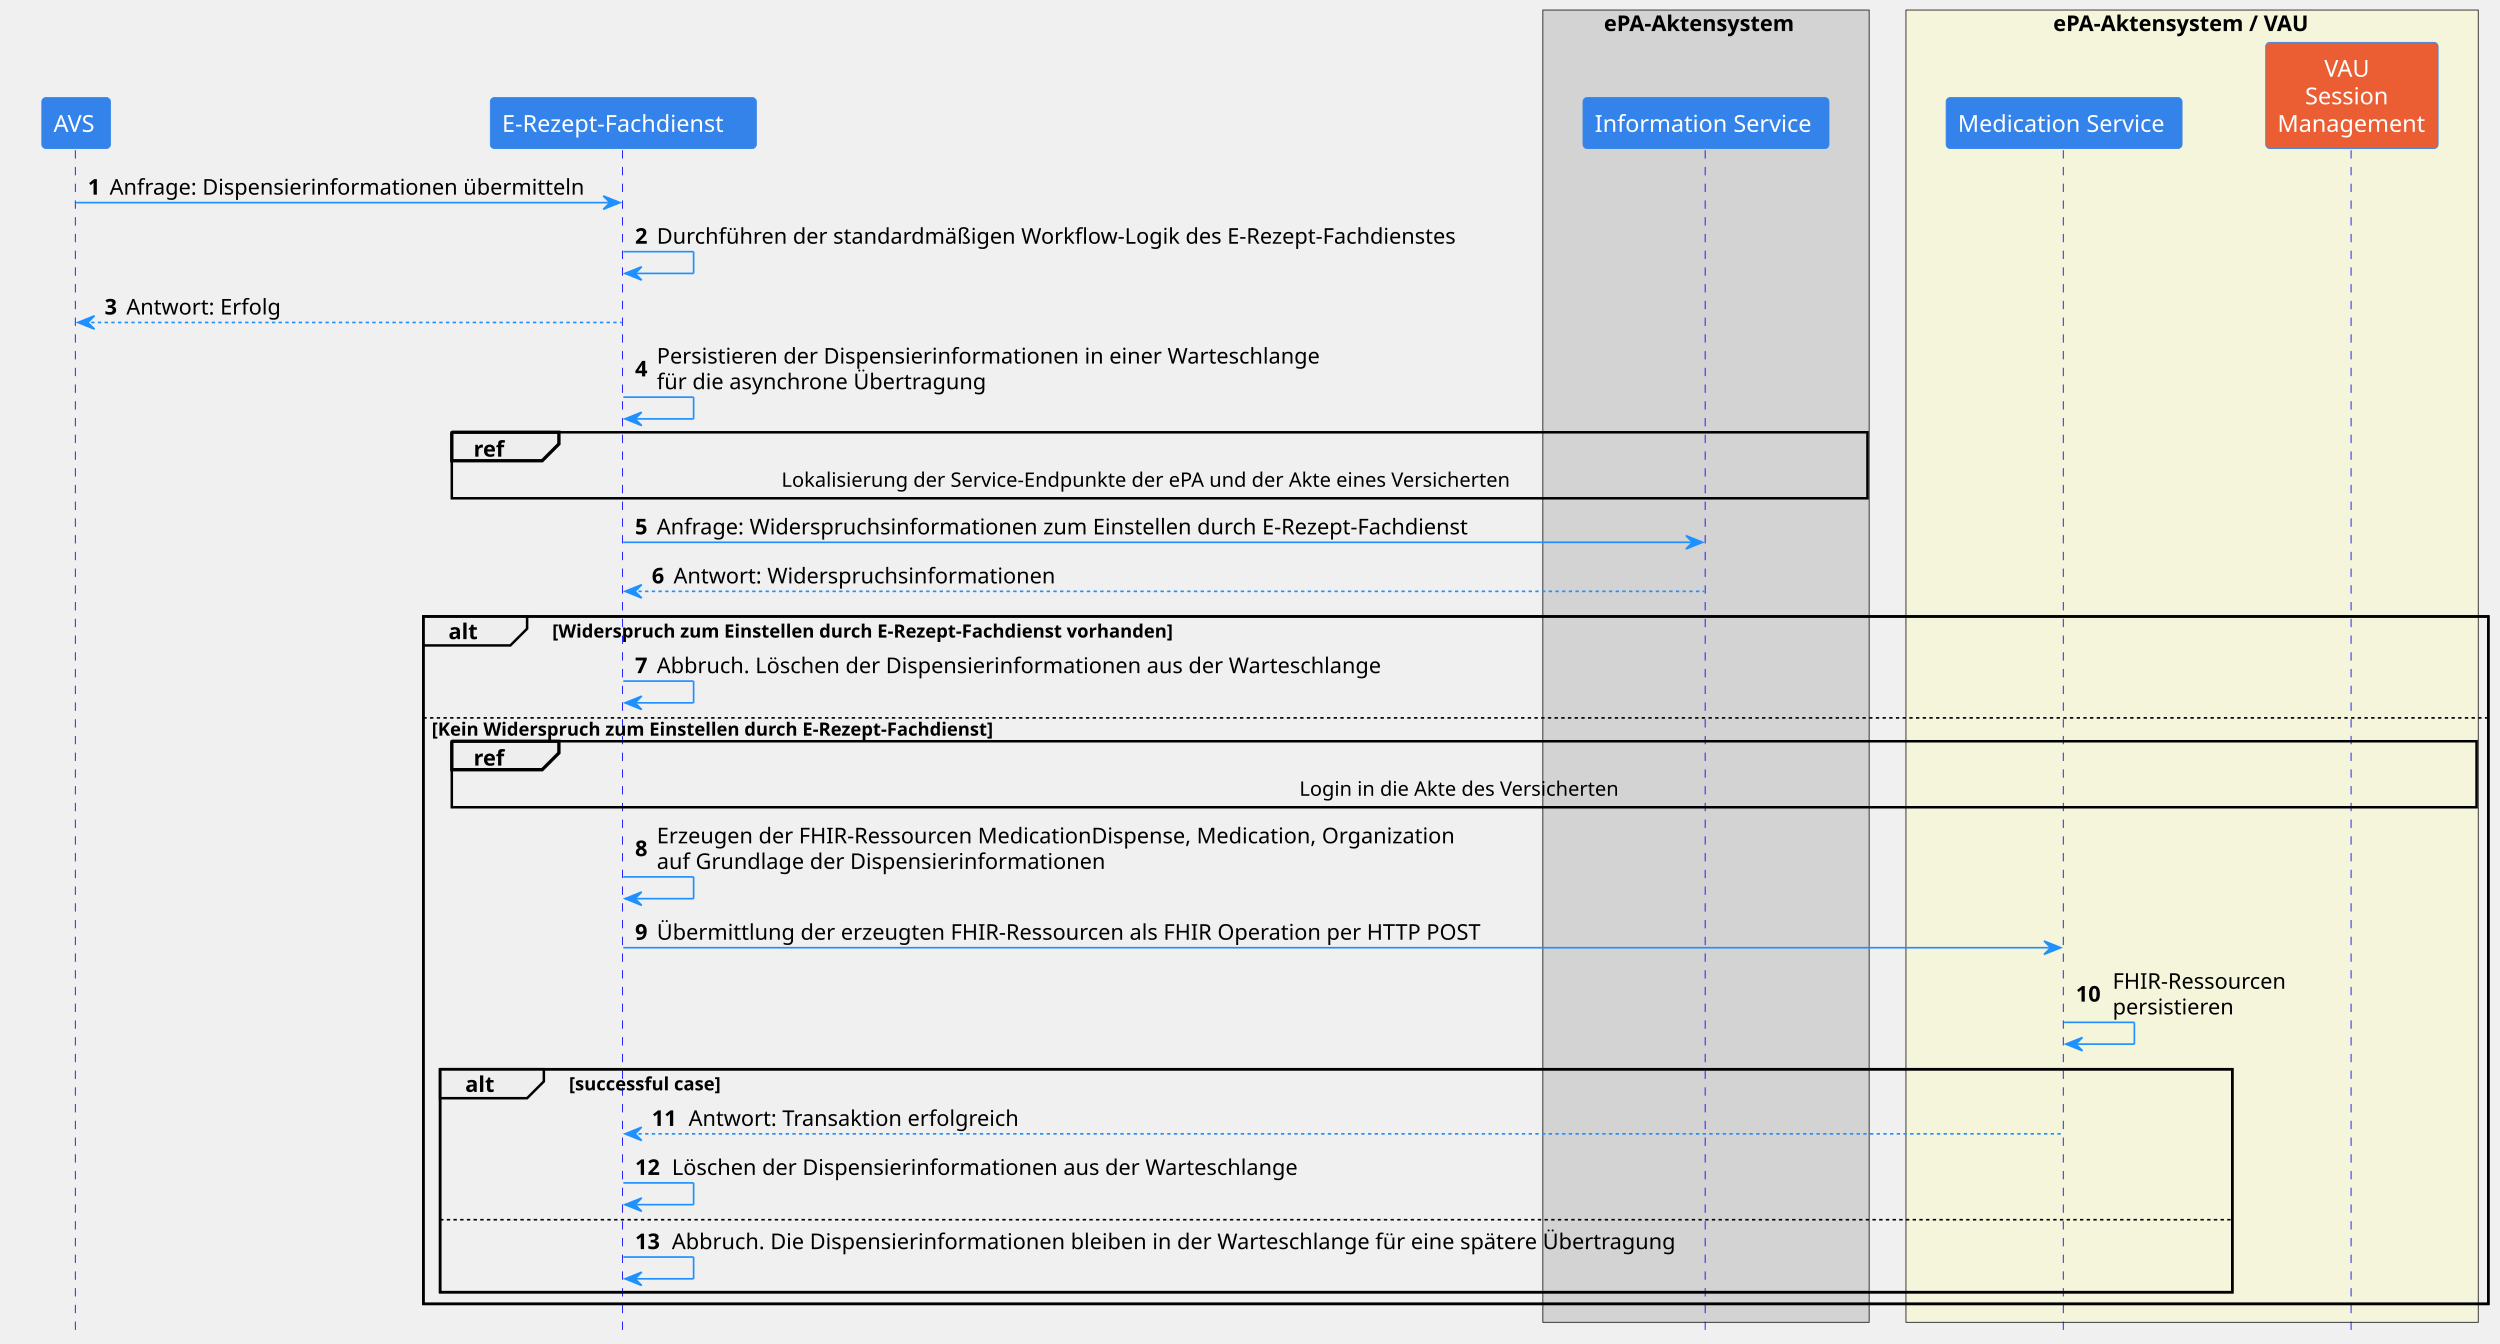
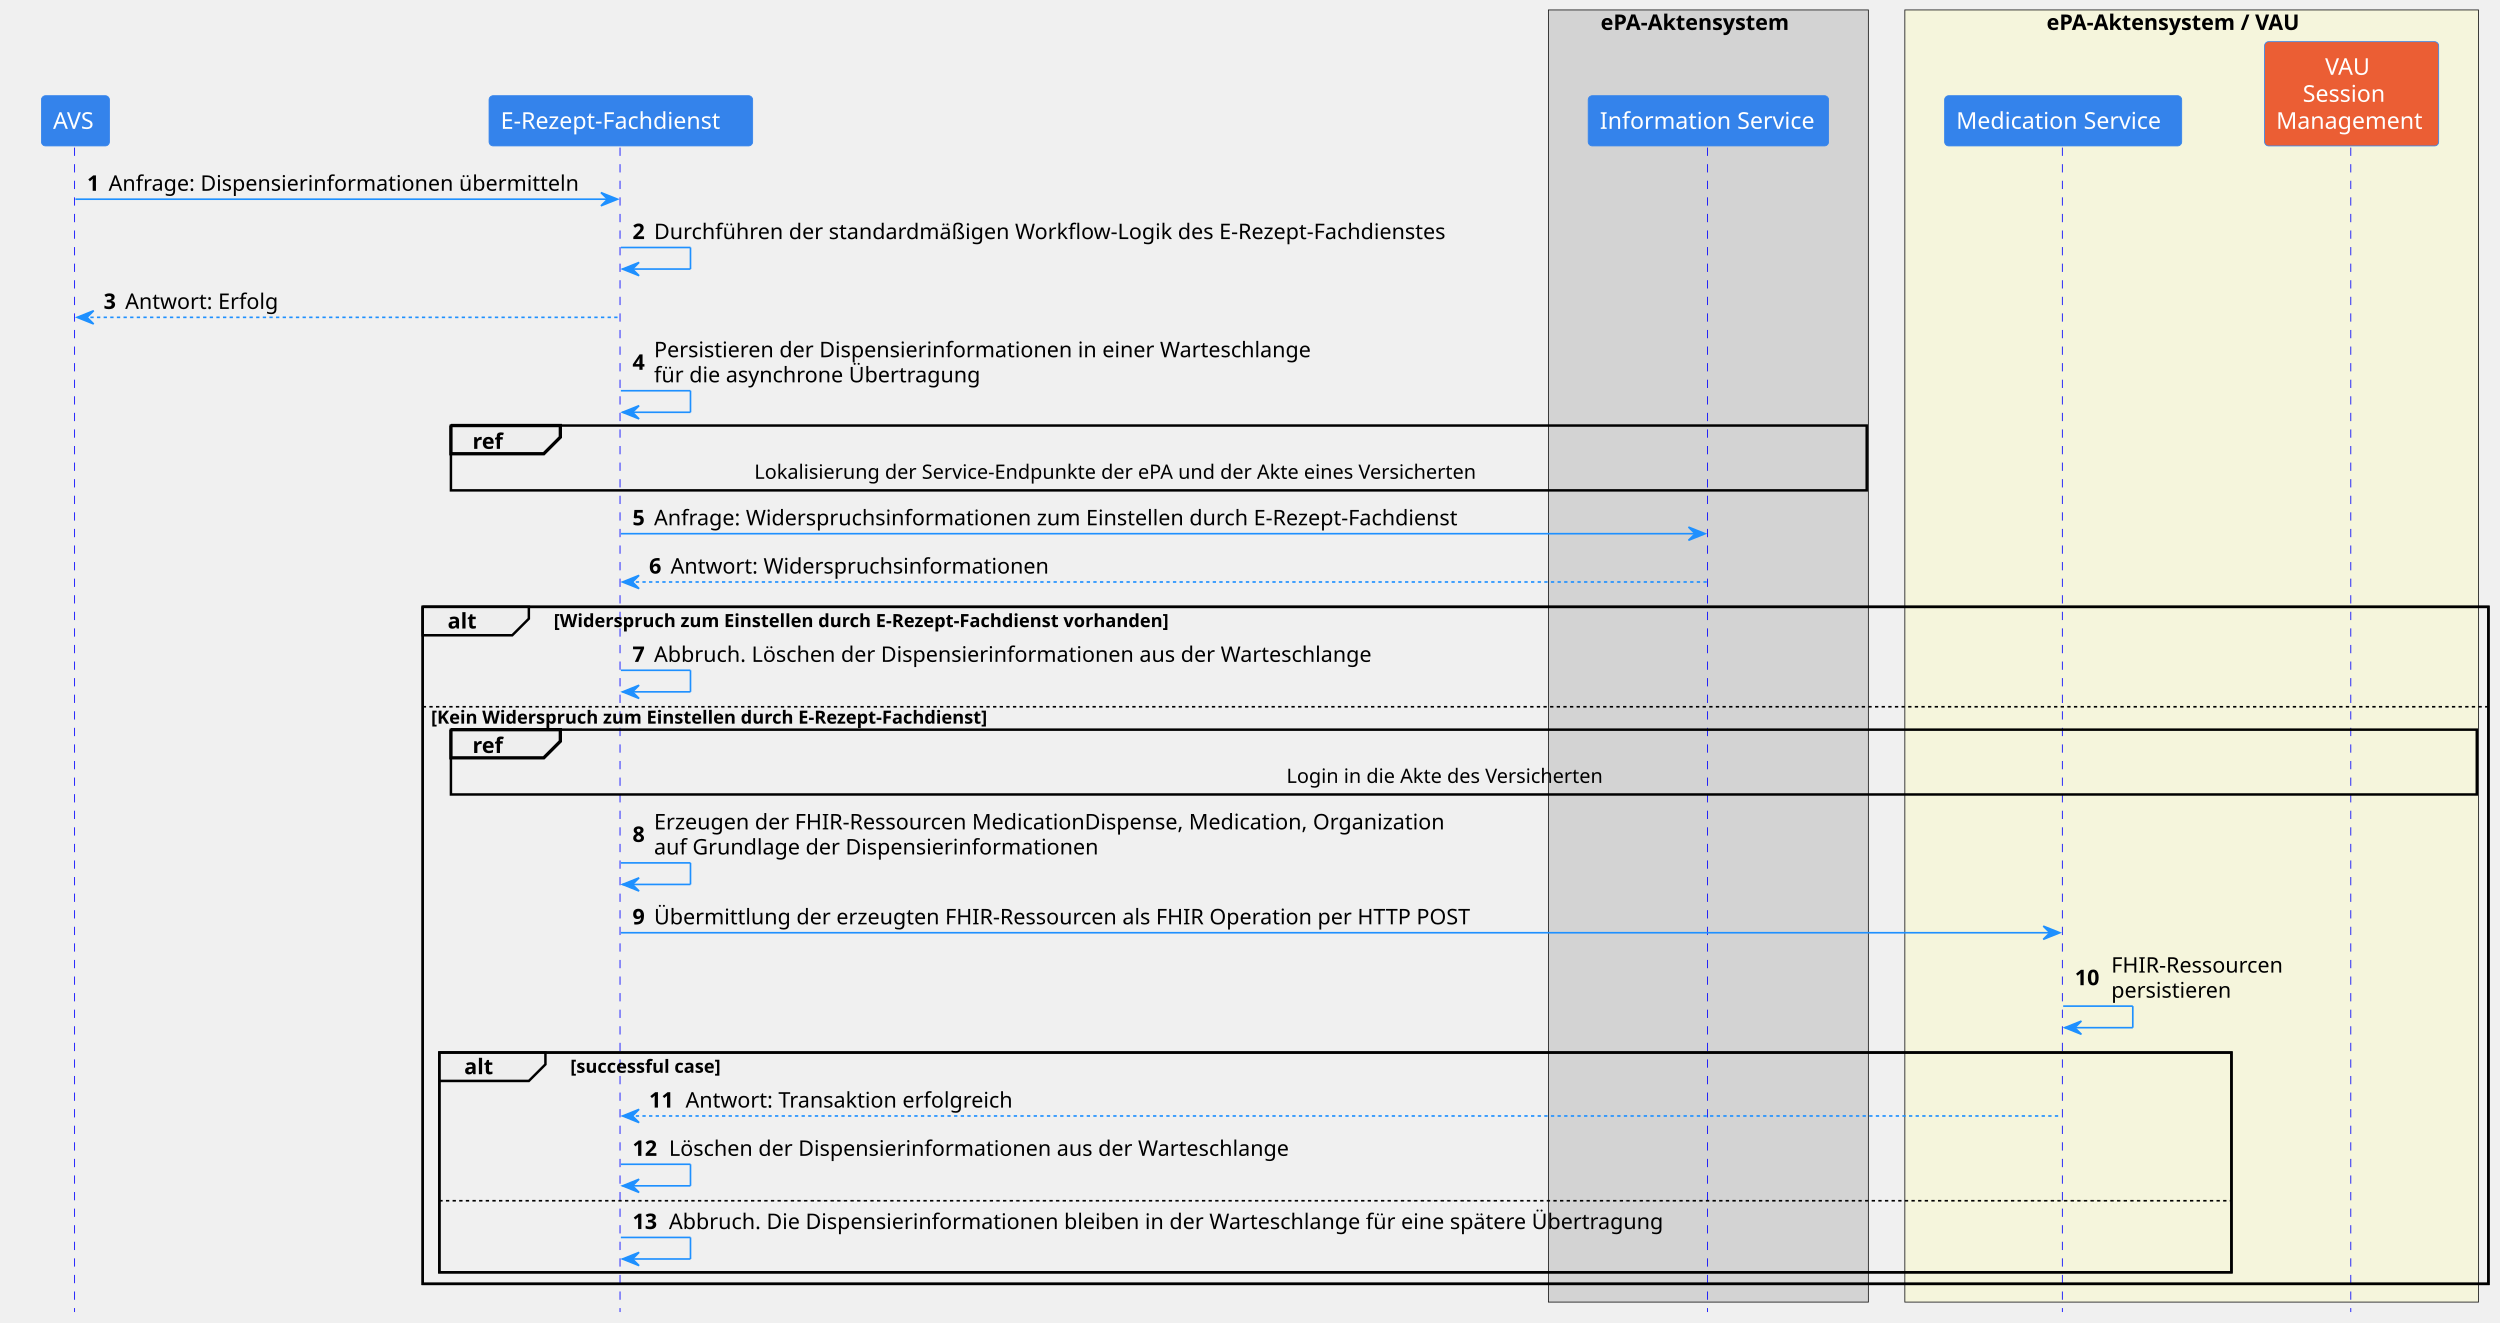
- <svg xmlns="http://www.w3.org/2000/svg" contentStyleType="text/css" height="803px" preserveAspectRatio="none" style="width:1494px;height:803px;background:#FFFFFF;" version="1.1" viewBox="0 0 1494 803" width="1494px" zoomAndPan="magnify">
+ <svg xmlns="http://www.w3.org/2000/svg" contentStyleType="text/css" height="798px" preserveAspectRatio="none" style="width:1508px;height:798px;background:#FFFFFF;" version="1.1" viewBox="0 0 1508 798" width="1508px" zoomAndPan="magnify">
  <defs />
  <g>
-     <rect fill="#D3D3D3" height="784.207" style="stroke:#181818;stroke-width:0.5;" width="195" x="922" y="6" />
-     <text fill="#000000" font-family="sans-serif" font-size="13" font-weight="bold" lengthAdjust="spacing" textLength="122" x="958.5" y="18.568">ePA-Aktensystem</text>
-     <rect fill="#F5F5DC" height="784.207" style="stroke:#181818;stroke-width:0.5;" width="342" x="1139" y="6" />
-     <text fill="#000000" font-family="sans-serif" font-size="13" font-weight="bold" lengthAdjust="spacing" textLength="166" x="1227" y="18.568">ePA-Aktensystem / VAU</text>
-     <rect fill="none" height="410.815" style="stroke:#000000;stroke-width:1.5;" width="1234" x="253" y="368.393" />
-     <rect fill="none" height="133.242" style="stroke:#000000;stroke-width:1.5;" width="1071" x="263" y="638.965" />
-     <line style="stroke:#0000FF;stroke-width:0.5;stroke-dasharray:5.0,5.0;" x1="45" x2="45" y1="89.775" y2="796.207" />
-     <line style="stroke:#0000FF;stroke-width:0.5;stroke-dasharray:5.0,5.0;" x1="372" x2="372" y1="89.775" y2="796.207" />
-     <line style="stroke:#0000FF;stroke-width:0.5;stroke-dasharray:5.0,5.0;" x1="1019" x2="1019" y1="89.775" y2="796.207" />
-     <line style="stroke:#0000FF;stroke-width:0.5;stroke-dasharray:5.0,5.0;" x1="1233" x2="1233" y1="89.775" y2="796.207" />
-     <line style="stroke:#0000FF;stroke-width:0.5;stroke-dasharray:5.0,5.0;" x1="1405" x2="1405" y1="89.775" y2="796.207" />
-     <rect fill="#3483EB" height="30.488" rx="2.5" ry="2.5" style="stroke:#3483EB;stroke-width:0.5;" width="41" x="25" y="58.287" />
-     <text fill="#FFFFFF" font-family="sans-serif" font-size="14" lengthAdjust="spacing" textLength="27" x="32" y="78.822">AVS</text>
-     <rect fill="#3483EB" height="30.488" rx="2.5" ry="2.5" style="stroke:#3483EB;stroke-width:0.5;" width="159" x="293" y="58.287" />
-     <text fill="#FFFFFF" font-family="sans-serif" font-size="14" lengthAdjust="spacing" textLength="145" x="300" y="78.822">E-Rezept-Fachdienst</text>
-     <rect fill="#3483EB" height="30.488" rx="2.5" ry="2.5" style="stroke:#3483EB;stroke-width:0.5;" width="147" x="946" y="58.287" />
-     <text fill="#FFFFFF" font-family="sans-serif" font-size="14" lengthAdjust="spacing" textLength="133" x="953" y="78.822">Information Service</text>
-     <rect fill="#3483EB" height="30.488" rx="2.5" ry="2.5" style="stroke:#3483EB;stroke-width:0.5;" width="141" x="1163" y="58.287" />
-     <text fill="#FFFFFF" font-family="sans-serif" font-size="14" lengthAdjust="spacing" textLength="127" x="1170" y="78.822">Medication Service</text>
-     <rect fill="#EB5E34" height="63.465" rx="2.5" ry="2.5" style="stroke:#3483EB;stroke-width:0.5;" width="103" x="1354" y="25.311" />
-     <text fill="#FFFFFF" font-family="sans-serif" font-size="14" lengthAdjust="spacing" textLength="29" x="1389" y="45.846">VAU</text>
-     <text fill="#FFFFFF" font-family="sans-serif" font-size="14" lengthAdjust="spacing" textLength="52" x="1377.5" y="62.334">Session</text>
-     <text fill="#FFFFFF" font-family="sans-serif" font-size="14" lengthAdjust="spacing" textLength="89" x="1361" y="78.822">Management</text>
-     <polygon fill="#1E90FF" points="360.5,117.086,370.5,121.086,360.5,125.086,364.5,121.086" style="stroke:#1E90FF;stroke-width:1.0;" />
-     <line style="stroke:#1E90FF;stroke-width:1.0;" x1="45.5" x2="366.5" y1="121.086" y2="121.086" />
-     <text fill="#000000" font-family="sans-serif" font-size="13" font-weight="bold" lengthAdjust="spacing" textLength="9" x="52.5" y="116.344">1</text>
-     <text fill="#000000" font-family="sans-serif" font-size="13" lengthAdjust="spacing" textLength="290" x="65.5" y="116.344">Anfrage: Dispensierinformationen übermitteln</text>
-     <line style="stroke:#1E90FF;stroke-width:1.0;" x1="372.5" x2="414.5" y1="150.397" y2="150.397" />
-     <line style="stroke:#1E90FF;stroke-width:1.0;" x1="414.5" x2="414.5" y1="150.397" y2="163.397" />
-     <line style="stroke:#1E90FF;stroke-width:1.0;" x1="373.5" x2="414.5" y1="163.397" y2="163.397" />
-     <polygon fill="#1E90FF" points="383.5,159.397,373.5,163.397,383.5,167.397,379.5,163.397" style="stroke:#1E90FF;stroke-width:1.0;" />
-     <text fill="#000000" font-family="sans-serif" font-size="13" font-weight="bold" lengthAdjust="spacing" textLength="9" x="379.5" y="145.654">2</text>
-     <text fill="#000000" font-family="sans-serif" font-size="13" lengthAdjust="spacing" textLength="499" x="392.5" y="145.654">Durchführen der standardmäßigen Workflow-Logik des E-Rezept-Fachdienstes</text>
-     <polygon fill="#1E90FF" points="56.5,188.707,46.5,192.707,56.5,196.707,52.5,192.707" style="stroke:#1E90FF;stroke-width:1.0;" />
-     <line style="stroke:#1E90FF;stroke-width:1.0;stroke-dasharray:2.0,2.0;" x1="50.5" x2="371.5" y1="192.707" y2="192.707" />
-     <text fill="#000000" font-family="sans-serif" font-size="13" font-weight="bold" lengthAdjust="spacing" textLength="9" x="62.5" y="187.965">3</text>
-     <text fill="#000000" font-family="sans-serif" font-size="13" lengthAdjust="spacing" textLength="95" x="75.5" y="187.965">Antwort: Erfolg</text>
-     <line style="stroke:#1E90FF;stroke-width:1.0;" x1="372.5" x2="414.5" y1="237.328" y2="237.328" />
-     <line style="stroke:#1E90FF;stroke-width:1.0;" x1="414.5" x2="414.5" y1="237.328" y2="250.328" />
-     <line style="stroke:#1E90FF;stroke-width:1.0;" x1="373.5" x2="414.5" y1="250.328" y2="250.328" />
-     <polygon fill="#1E90FF" points="383.5,246.328,373.5,250.328,383.5,254.328,379.5,250.328" style="stroke:#1E90FF;stroke-width:1.0;" />
-     <text fill="#000000" font-family="sans-serif" font-size="13" font-weight="bold" lengthAdjust="spacing" textLength="9" x="379.5" y="224.931">4</text>
-     <text fill="#000000" font-family="sans-serif" font-size="13" lengthAdjust="spacing" textLength="403" x="392.5" y="217.275">Persistieren der Dispensierinformationen in einer Warteschlange</text>
-     <text fill="#000000" font-family="sans-serif" font-size="13" lengthAdjust="spacing" textLength="199" x="392.5" y="232.586">für die asynchrone Übertragung</text>
-     <rect fill="none" height="39.443" style="stroke:#000000;stroke-width:1.5;" width="846" x="270" y="258.328" />
-     <path d="M270,258.328 L334,258.328 L334,265.328 L324,275.328 L270,275.328 L270,258.328 " fill="#EEEEEE" style="stroke:#000000;stroke-width:2.0;" />
-     <text fill="#000000" font-family="sans-serif" font-size="13" font-weight="bold" lengthAdjust="spacing" textLength="19" x="283" y="272.897">ref</text>
-     <text fill="#000000" font-family="sans-serif" font-size="12" lengthAdjust="spacing" textLength="452" x="467" y="290.93">Lokalisierung der Service-Endpunkte der ePA und der Akte eines Versicherten</text>
-     <polygon fill="#1E90FF" points="1007.5,320.082,1017.5,324.082,1007.5,328.082,1011.5,324.082" style="stroke:#1E90FF;stroke-width:1.0;" />
-     <line style="stroke:#1E90FF;stroke-width:1.0;" x1="372.5" x2="1013.5" y1="324.082" y2="324.082" />
-     <text fill="#000000" font-family="sans-serif" font-size="13" font-weight="bold" lengthAdjust="spacing" textLength="9" x="379.5" y="319.34">5</text>
-     <text fill="#000000" font-family="sans-serif" font-size="13" lengthAdjust="spacing" textLength="504" x="392.5" y="319.34">Anfrage: Widerspruchsinformationen zum Einstellen durch E-Rezept-Fachdienst</text>
-     <polygon fill="#1E90FF" points="383.5,349.393,373.5,353.393,383.5,357.393,379.5,353.393" style="stroke:#1E90FF;stroke-width:1.0;" />
-     <line style="stroke:#1E90FF;stroke-width:1.0;stroke-dasharray:2.0,2.0;" x1="377.5" x2="1018.5" y1="353.393" y2="353.393" />
-     <text fill="#000000" font-family="sans-serif" font-size="13" font-weight="bold" lengthAdjust="spacing" textLength="9" x="389.5" y="348.65">6</text>
-     <text fill="#000000" font-family="sans-serif" font-size="13" lengthAdjust="spacing" textLength="232" x="402.5" y="348.65">Antwort: Widerspruchsinformationen</text>
-     <path d="M253,368.393 L315,368.393 L315,375.703 L305,385.703 L253,385.703 L253,368.393 " fill="#EEEEEE" style="stroke:#000000;stroke-width:1.5;" />
-     <rect fill="none" height="410.815" style="stroke:#000000;stroke-width:1.5;" width="1234" x="253" y="368.393" />
-     <text fill="#000000" font-family="sans-serif" font-size="13" font-weight="bold" lengthAdjust="spacing" textLength="17" x="268" y="381.961">alt</text>
-     <text fill="#000000" font-family="sans-serif" font-size="11" font-weight="bold" lengthAdjust="spacing" textLength="385" x="330" y="381.027">[Widerspruch zum Einstellen durch E-Rezept-Fachdienst vorhanden]</text>
-     <line style="stroke:#1E90FF;stroke-width:1.0;" x1="372.5" x2="414.5" y1="407.014" y2="407.014" />
-     <line style="stroke:#1E90FF;stroke-width:1.0;" x1="414.5" x2="414.5" y1="407.014" y2="420.014" />
-     <line style="stroke:#1E90FF;stroke-width:1.0;" x1="373.5" x2="414.5" y1="420.014" y2="420.014" />
-     <polygon fill="#1E90FF" points="383.5,416.014,373.5,420.014,383.5,424.014,379.5,420.014" style="stroke:#1E90FF;stroke-width:1.0;" />
-     <text fill="#000000" font-family="sans-serif" font-size="13" font-weight="bold" lengthAdjust="spacing" textLength="9" x="379.5" y="402.272">7</text>
-     <text fill="#000000" font-family="sans-serif" font-size="13" lengthAdjust="spacing" textLength="442" x="392.5" y="402.272">Abbruch. Löschen der Dispensierinformationen aus der Warteschlange</text>
-     <line style="stroke:#000000;stroke-width:1.0;stroke-dasharray:2.0,2.0;" x1="253" x2="1487" y1="429.014" y2="429.014" />
-     <text fill="#000000" font-family="sans-serif" font-size="11" font-weight="bold" lengthAdjust="spacing" textLength="351" x="258" y="439.648">[Kein Widerspruch zum Einstellen durch E-Rezept-Fachdienst]</text>
-     <rect fill="none" height="39.443" style="stroke:#000000;stroke-width:1.5;" width="1210" x="270" y="442.969" />
-     <path d="M270,442.969 L334,442.969 L334,449.969 L324,459.969 L270,459.969 L270,442.969 " fill="#EEEEEE" style="stroke:#000000;stroke-width:2.0;" />
-     <text fill="#000000" font-family="sans-serif" font-size="13" font-weight="bold" lengthAdjust="spacing" textLength="19" x="283" y="457.537">ref</text>
-     <text fill="#000000" font-family="sans-serif" font-size="12" lengthAdjust="spacing" textLength="197" x="776.5" y="475.57">Login in die Akte des Versicherten</text>
-     <line style="stroke:#1E90FF;stroke-width:1.0;" x1="372.5" x2="414.5" y1="524.033" y2="524.033" />
-     <line style="stroke:#1E90FF;stroke-width:1.0;" x1="414.5" x2="414.5" y1="524.033" y2="537.033" />
-     <line style="stroke:#1E90FF;stroke-width:1.0;" x1="373.5" x2="414.5" y1="537.033" y2="537.033" />
-     <polygon fill="#1E90FF" points="383.5,533.033,373.5,537.033,383.5,541.033,379.5,537.033" style="stroke:#1E90FF;stroke-width:1.0;" />
-     <text fill="#000000" font-family="sans-serif" font-size="13" font-weight="bold" lengthAdjust="spacing" textLength="9" x="379.5" y="511.636">8</text>
-     <text fill="#000000" font-family="sans-serif" font-size="13" lengthAdjust="spacing" textLength="491" x="392.5" y="503.981">Erzeugen der FHIR-Ressourcen MedicationDispense, Medication, Organization</text>
-     <text fill="#000000" font-family="sans-serif" font-size="13" lengthAdjust="spacing" textLength="272" x="392.5" y="519.291">auf Grundlage der Dispensierinformationen</text>
-     <polygon fill="#1E90FF" points="1221.5,562.344,1231.5,566.344,1221.5,570.344,1225.5,566.344" style="stroke:#1E90FF;stroke-width:1.0;" />
-     <line style="stroke:#1E90FF;stroke-width:1.0;" x1="372.5" x2="1227.5" y1="566.344" y2="566.344" />
-     <text fill="#000000" font-family="sans-serif" font-size="13" font-weight="bold" lengthAdjust="spacing" textLength="9" x="379.5" y="561.602">9</text>
-     <text fill="#000000" font-family="sans-serif" font-size="13" lengthAdjust="spacing" textLength="504" x="392.5" y="561.602">Übermittlung der erzeugten FHIR-Ressourcen als FHIR Operation per HTTP POST</text>
-     <line style="stroke:#1E90FF;stroke-width:1.0;" x1="1233.5" x2="1275.5" y1="610.965" y2="610.965" />
-     <line style="stroke:#1E90FF;stroke-width:1.0;" x1="1275.5" x2="1275.5" y1="610.965" y2="623.965" />
-     <line style="stroke:#1E90FF;stroke-width:1.0;" x1="1234.5" x2="1275.5" y1="623.965" y2="623.965" />
-     <polygon fill="#1E90FF" points="1244.5,619.965,1234.5,623.965,1244.5,627.965,1240.5,623.965" style="stroke:#1E90FF;stroke-width:1.0;" />
-     <text fill="#000000" font-family="sans-serif" font-size="13" font-weight="bold" lengthAdjust="spacing" textLength="18" x="1240.5" y="598.567">10</text>
-     <text fill="#000000" font-family="sans-serif" font-size="13" lengthAdjust="spacing" textLength="109" x="1262.5" y="590.912">FHIR-Ressourcen</text>
-     <text fill="#000000" font-family="sans-serif" font-size="13" lengthAdjust="spacing" textLength="74" x="1262.5" y="606.223">persistieren</text>
-     <path d="M263,638.965 L325,638.965 L325,646.275 L315,656.275 L263,656.275 L263,638.965 " fill="#EEEEEE" style="stroke:#000000;stroke-width:1.5;" />
-     <rect fill="none" height="133.242" style="stroke:#000000;stroke-width:1.5;" width="1071" x="263" y="638.965" />
-     <text fill="#000000" font-family="sans-serif" font-size="13" font-weight="bold" lengthAdjust="spacing" textLength="17" x="278" y="652.533">alt</text>
-     <text fill="#000000" font-family="sans-serif" font-size="11" font-weight="bold" lengthAdjust="spacing" textLength="95" x="340" y="651.6">[successful case]</text>
-     <polygon fill="#1E90FF" points="383.5,673.586,373.5,677.586,383.5,681.586,379.5,677.586" style="stroke:#1E90FF;stroke-width:1.0;" />
-     <line style="stroke:#1E90FF;stroke-width:1.0;stroke-dasharray:2.0,2.0;" x1="377.5" x2="1232.5" y1="677.586" y2="677.586" />
-     <text fill="#000000" font-family="sans-serif" font-size="13" font-weight="bold" lengthAdjust="spacing" textLength="18" x="389.5" y="672.844">11</text>
-     <text fill="#000000" font-family="sans-serif" font-size="13" lengthAdjust="spacing" textLength="205" x="411.5" y="672.844">Antwort: Transaktion erfolgreich</text>
-     <line style="stroke:#1E90FF;stroke-width:1.0;" x1="372.5" x2="414.5" y1="706.896" y2="706.896" />
-     <line style="stroke:#1E90FF;stroke-width:1.0;" x1="414.5" x2="414.5" y1="706.896" y2="719.896" />
-     <line style="stroke:#1E90FF;stroke-width:1.0;" x1="373.5" x2="414.5" y1="719.896" y2="719.896" />
-     <polygon fill="#1E90FF" points="383.5,715.896,373.5,719.896,383.5,723.896,379.5,719.896" style="stroke:#1E90FF;stroke-width:1.0;" />
-     <text fill="#000000" font-family="sans-serif" font-size="13" font-weight="bold" lengthAdjust="spacing" textLength="18" x="379.5" y="702.154">12</text>
-     <text fill="#000000" font-family="sans-serif" font-size="13" lengthAdjust="spacing" textLength="381" x="401.5" y="702.154">Löschen der Dispensierinformationen aus der Warteschlange</text>
-     <line style="stroke:#000000;stroke-width:1.0;stroke-dasharray:2.0,2.0;" x1="263" x2="1334" y1="728.896" y2="728.896" />
-     <line style="stroke:#1E90FF;stroke-width:1.0;" x1="372.5" x2="414.5" y1="751.207" y2="751.207" />
-     <line style="stroke:#1E90FF;stroke-width:1.0;" x1="414.5" x2="414.5" y1="751.207" y2="764.207" />
-     <line style="stroke:#1E90FF;stroke-width:1.0;" x1="373.5" x2="414.5" y1="764.207" y2="764.207" />
-     <polygon fill="#1E90FF" points="383.5,760.207,373.5,764.207,383.5,768.207,379.5,764.207" style="stroke:#1E90FF;stroke-width:1.0;" />
-     <text fill="#000000" font-family="sans-serif" font-size="13" font-weight="bold" lengthAdjust="spacing" textLength="18" x="379.5" y="746.465">13</text>
-     <text fill="#000000" font-family="sans-serif" font-size="13" lengthAdjust="spacing" textLength="611" x="401.5" y="746.465">Abbruch. Die Dispensierinformationen bleiben in der Warteschlange für eine spätere Übertragung</text>
+     <rect fill="#D3D3D3" height="779.422" style="stroke:#181818;stroke-width:0.5;" width="193" x="934" y="6" />
+     <text fill="#000000" font-family="sans-serif" font-size="13" font-weight="bold" lengthAdjust="spacing" textLength="130" x="965.5" y="18.067">ePA-Aktensystem</text>
+     <rect fill="#F5F5DC" height="779.422" style="stroke:#181818;stroke-width:0.5;" width="346" x="1149" y="6" />
+     <text fill="#000000" font-family="sans-serif" font-size="13" font-weight="bold" lengthAdjust="spacing" textLength="175" x="1234.5" y="18.067">ePA-Aktensystem / VAU</text>
+     <rect fill="none" height="408.367" style="stroke:#000000;stroke-width:1.5;" width="1246" x="255" y="366.055" />
+     <rect fill="none" height="132.531" style="stroke:#000000;stroke-width:1.5;" width="1081" x="265" y="634.891" />
+     <line style="stroke:#0000FF;stroke-width:0.5;stroke-dasharray:5.0,5.0;" x1="45" x2="45" y1="89.023" y2="791.422" />
+     <line style="stroke:#0000FF;stroke-width:0.5;stroke-dasharray:5.0,5.0;" x1="374" x2="374" y1="89.023" y2="791.422" />
+     <line style="stroke:#0000FF;stroke-width:0.5;stroke-dasharray:5.0,5.0;" x1="1030" x2="1030" y1="89.023" y2="791.422" />
+     <line style="stroke:#0000FF;stroke-width:0.5;stroke-dasharray:5.0,5.0;" x1="1244" x2="1244" y1="89.023" y2="791.422" />
+     <line style="stroke:#0000FF;stroke-width:0.5;stroke-dasharray:5.0,5.0;" x1="1418" x2="1418" y1="89.023" y2="791.422" />
+     <rect fill="#3483EB" height="30.297" rx="2.5" ry="2.5" style="stroke:#3483EB;stroke-width:0.5;" width="41" x="25" y="57.727" />
+     <text fill="#FFFFFF" font-family="sans-serif" font-size="14" lengthAdjust="spacing" textLength="27" x="32" y="77.722">AVS</text>
+     <rect fill="#3483EB" height="30.297" rx="2.5" ry="2.5" style="stroke:#3483EB;stroke-width:0.5;" width="159" x="295" y="57.727" />
+     <text fill="#FFFFFF" font-family="sans-serif" font-size="14" lengthAdjust="spacing" textLength="145" x="302" y="77.722">E-Rezept-Fachdienst</text>
+     <rect fill="#3483EB" height="30.297" rx="2.5" ry="2.5" style="stroke:#3483EB;stroke-width:0.5;" width="145" x="958" y="57.727" />
+     <text fill="#FFFFFF" font-family="sans-serif" font-size="14" lengthAdjust="spacing" textLength="131" x="965" y="77.722">Information Service</text>
+     <rect fill="#3483EB" height="30.297" rx="2.5" ry="2.5" style="stroke:#3483EB;stroke-width:0.5;" width="143" x="1173" y="57.727" />
+     <text fill="#FFFFFF" font-family="sans-serif" font-size="14" lengthAdjust="spacing" textLength="129" x="1180" y="77.722">Medication Service</text>
+     <rect fill="#EB5E34" height="62.891" rx="2.5" ry="2.5" style="stroke:#3483EB;stroke-width:0.5;" width="105" x="1366" y="25.133" />
+     <text fill="#FFFFFF" font-family="sans-serif" font-size="14" lengthAdjust="spacing" textLength="28" x="1402.5" y="45.128">VAU</text>
+     <text fill="#FFFFFF" font-family="sans-serif" font-size="14" lengthAdjust="spacing" textLength="55" x="1389" y="61.425">Session</text>
+     <text fill="#FFFFFF" font-family="sans-serif" font-size="14" lengthAdjust="spacing" textLength="91" x="1373" y="77.722">Management</text>
+     <polygon fill="#1E90FF" points="362.5,116.156,372.5,120.156,362.5,124.156,366.5,120.156" style="stroke:#1E90FF;stroke-width:1.0;" />
+     <line style="stroke:#1E90FF;stroke-width:1.0;" x1="45.5" x2="368.5" y1="120.156" y2="120.156" />
+     <text fill="#000000" font-family="sans-serif" font-size="13" font-weight="bold" lengthAdjust="spacing" textLength="9" x="52.5" y="115.09">1</text>
+     <text fill="#000000" font-family="sans-serif" font-size="13" lengthAdjust="spacing" textLength="292" x="65.5" y="115.09">Anfrage: Dispensierinformationen übermitteln</text>
+     <line style="stroke:#1E90FF;stroke-width:1.0;" x1="374.5" x2="416.5" y1="149.289" y2="149.289" />
+     <line style="stroke:#1E90FF;stroke-width:1.0;" x1="416.5" x2="416.5" y1="149.289" y2="162.289" />
+     <line style="stroke:#1E90FF;stroke-width:1.0;" x1="375.5" x2="416.5" y1="162.289" y2="162.289" />
+     <polygon fill="#1E90FF" points="385.5,158.289,375.5,162.289,385.5,166.289,381.5,162.289" style="stroke:#1E90FF;stroke-width:1.0;" />
+     <text fill="#000000" font-family="sans-serif" font-size="13" font-weight="bold" lengthAdjust="spacing" textLength="9" x="381.5" y="144.223">2</text>
+     <text fill="#000000" font-family="sans-serif" font-size="13" lengthAdjust="spacing" textLength="495" x="394.5" y="144.223">Durchführen der standardmäßigen Workflow-Logik des E-Rezept-Fachdienstes</text>
+     <polygon fill="#1E90FF" points="56.5,187.422,46.5,191.422,56.5,195.422,52.5,191.422" style="stroke:#1E90FF;stroke-width:1.0;" />
+     <line style="stroke:#1E90FF;stroke-width:1.0;stroke-dasharray:2.0,2.0;" x1="50.5" x2="373.5" y1="191.422" y2="191.422" />
+     <text fill="#000000" font-family="sans-serif" font-size="13" font-weight="bold" lengthAdjust="spacing" textLength="9" x="62.5" y="186.356">3</text>
+     <text fill="#000000" font-family="sans-serif" font-size="13" lengthAdjust="spacing" textLength="93" x="75.5" y="186.356">Antwort: Erfolg</text>
+     <line style="stroke:#1E90FF;stroke-width:1.0;" x1="374.5" x2="416.5" y1="235.688" y2="235.688" />
+     <line style="stroke:#1E90FF;stroke-width:1.0;" x1="416.5" x2="416.5" y1="235.688" y2="248.688" />
+     <line style="stroke:#1E90FF;stroke-width:1.0;" x1="375.5" x2="416.5" y1="248.688" y2="248.688" />
+     <polygon fill="#1E90FF" points="385.5,244.688,375.5,248.688,385.5,252.688,381.5,248.688" style="stroke:#1E90FF;stroke-width:1.0;" />
+     <text fill="#000000" font-family="sans-serif" font-size="13" font-weight="bold" lengthAdjust="spacing" textLength="9" x="381.5" y="223.055">4</text>
+     <text fill="#000000" font-family="sans-serif" font-size="13" lengthAdjust="spacing" textLength="409" x="394.5" y="215.489">Persistieren der Dispensierinformationen in einer Warteschlange</text>
+     <text fill="#000000" font-family="sans-serif" font-size="13" lengthAdjust="spacing" textLength="203" x="394.5" y="230.622">für die asynchrone Übertragung</text>
+     <rect fill="none" height="39.102" style="stroke:#000000;stroke-width:1.5;" width="854" x="272" y="256.688" />
+     <path d="M272,256.688 L338,256.688 L338,263.688 L328,273.688 L272,273.688 L272,256.688 " fill="#EEEEEE" style="stroke:#000000;stroke-width:2.0;" />
+     <text fill="#000000" font-family="sans-serif" font-size="13" font-weight="bold" lengthAdjust="spacing" textLength="21" x="285" y="270.754">ref</text>
+     <text fill="#000000" font-family="sans-serif" font-size="12" lengthAdjust="spacing" textLength="488" x="455" y="288.826">Lokalisierung der Service-Endpunkte der ePA und der Akte eines Versicherten</text>
+     <polygon fill="#1E90FF" points="1018.5,317.922,1028.5,321.922,1018.5,325.922,1022.5,321.922" style="stroke:#1E90FF;stroke-width:1.0;" />
+     <line style="stroke:#1E90FF;stroke-width:1.0;" x1="374.5" x2="1024.5" y1="321.922" y2="321.922" />
+     <text fill="#000000" font-family="sans-serif" font-size="13" font-weight="bold" lengthAdjust="spacing" textLength="9" x="381.5" y="316.856">5</text>
+     <text fill="#000000" font-family="sans-serif" font-size="13" lengthAdjust="spacing" textLength="504" x="394.5" y="316.856">Anfrage: Widerspruchsinformationen zum Einstellen durch E-Rezept-Fachdienst</text>
+     <polygon fill="#1E90FF" points="385.5,347.055,375.5,351.055,385.5,355.055,381.5,351.055" style="stroke:#1E90FF;stroke-width:1.0;" />
+     <line style="stroke:#1E90FF;stroke-width:1.0;stroke-dasharray:2.0,2.0;" x1="379.5" x2="1029.5" y1="351.055" y2="351.055" />
+     <text fill="#000000" font-family="sans-serif" font-size="13" font-weight="bold" lengthAdjust="spacing" textLength="9" x="391.5" y="345.989">6</text>
+     <text fill="#000000" font-family="sans-serif" font-size="13" lengthAdjust="spacing" textLength="231" x="404.5" y="345.989">Antwort: Widerspruchsinformationen</text>
+     <path d="M255,366.055 L319,366.055 L319,373.188 L309,383.188 L255,383.188 L255,366.055 " fill="#EEEEEE" style="stroke:#000000;stroke-width:1.5;" />
+     <rect fill="none" height="408.367" style="stroke:#000000;stroke-width:1.5;" width="1246" x="255" y="366.055" />
+     <text fill="#000000" font-family="sans-serif" font-size="13" font-weight="bold" lengthAdjust="spacing" textLength="19" x="270" y="379.122">alt</text>
+     <text fill="#000000" font-family="sans-serif" font-size="11" font-weight="bold" lengthAdjust="spacing" textLength="438" x="334" y="378.265">[Widerspruch zum Einstellen durch E-Rezept-Fachdienst vorhanden]</text>
+     <line style="stroke:#1E90FF;stroke-width:1.0;" x1="374.5" x2="416.5" y1="404.32" y2="404.32" />
+     <line style="stroke:#1E90FF;stroke-width:1.0;" x1="416.5" x2="416.5" y1="404.32" y2="417.32" />
+     <line style="stroke:#1E90FF;stroke-width:1.0;" x1="375.5" x2="416.5" y1="417.32" y2="417.32" />
+     <polygon fill="#1E90FF" points="385.5,413.32,375.5,417.32,385.5,421.32,381.5,417.32" style="stroke:#1E90FF;stroke-width:1.0;" />
+     <text fill="#000000" font-family="sans-serif" font-size="13" font-weight="bold" lengthAdjust="spacing" textLength="9" x="381.5" y="399.254">7</text>
+     <text fill="#000000" font-family="sans-serif" font-size="13" lengthAdjust="spacing" textLength="449" x="394.5" y="399.254">Abbruch. Löschen der Dispensierinformationen aus der Warteschlange</text>
+     <line style="stroke:#000000;stroke-width:1.0;stroke-dasharray:2.0,2.0;" x1="255" x2="1501" y1="426.32" y2="426.32" />
+     <text fill="#000000" font-family="sans-serif" font-size="11" font-weight="bold" lengthAdjust="spacing" textLength="399" x="260" y="436.531">[Kein Widerspruch zum Einstellen durch E-Rezept-Fachdienst]</text>
+     <rect fill="none" height="39.102" style="stroke:#000000;stroke-width:1.5;" width="1222" x="272" y="440.125" />
+     <path d="M272,440.125 L338,440.125 L338,447.125 L328,457.125 L272,457.125 L272,440.125 " fill="#EEEEEE" style="stroke:#000000;stroke-width:2.0;" />
+     <text fill="#000000" font-family="sans-serif" font-size="13" font-weight="bold" lengthAdjust="spacing" textLength="21" x="285" y="454.192">ref</text>
+     <text fill="#000000" font-family="sans-serif" font-size="12" lengthAdjust="spacing" textLength="214" x="776" y="472.264">Login in die Akte des Versicherten</text>
+     <line style="stroke:#1E90FF;stroke-width:1.0;" x1="374.5" x2="416.5" y1="520.492" y2="520.492" />
+     <line style="stroke:#1E90FF;stroke-width:1.0;" x1="416.5" x2="416.5" y1="520.492" y2="533.492" />
+     <line style="stroke:#1E90FF;stroke-width:1.0;" x1="375.5" x2="416.5" y1="533.492" y2="533.492" />
+     <polygon fill="#1E90FF" points="385.5,529.492,375.5,533.492,385.5,537.492,381.5,533.492" style="stroke:#1E90FF;stroke-width:1.0;" />
+     <text fill="#000000" font-family="sans-serif" font-size="13" font-weight="bold" lengthAdjust="spacing" textLength="9" x="381.5" y="507.86">8</text>
+     <text fill="#000000" font-family="sans-serif" font-size="13" lengthAdjust="spacing" textLength="494" x="394.5" y="500.293">Erzeugen der FHIR-Ressourcen MedicationDispense, Medication, Organization</text>
+     <text fill="#000000" font-family="sans-serif" font-size="13" lengthAdjust="spacing" textLength="275" x="394.5" y="515.426">auf Grundlage der Dispensierinformationen</text>
+     <polygon fill="#1E90FF" points="1232.5,558.625,1242.5,562.625,1232.5,566.625,1236.5,562.625" style="stroke:#1E90FF;stroke-width:1.0;" />
+     <line style="stroke:#1E90FF;stroke-width:1.0;" x1="374.5" x2="1238.5" y1="562.625" y2="562.625" />
+     <text fill="#000000" font-family="sans-serif" font-size="13" font-weight="bold" lengthAdjust="spacing" textLength="9" x="381.5" y="557.559">9</text>
+     <text fill="#000000" font-family="sans-serif" font-size="13" lengthAdjust="spacing" textLength="509" x="394.5" y="557.559">Übermittlung der erzeugten FHIR-Ressourcen als FHIR Operation per HTTP POST</text>
+     <line style="stroke:#1E90FF;stroke-width:1.0;" x1="1244.5" x2="1286.5" y1="606.891" y2="606.891" />
+     <line style="stroke:#1E90FF;stroke-width:1.0;" x1="1286.5" x2="1286.5" y1="606.891" y2="619.891" />
+     <line style="stroke:#1E90FF;stroke-width:1.0;" x1="1245.5" x2="1286.5" y1="619.891" y2="619.891" />
+     <polygon fill="#1E90FF" points="1255.5,615.891,1245.5,619.891,1255.5,623.891,1251.5,619.891" style="stroke:#1E90FF;stroke-width:1.0;" />
+     <text fill="#000000" font-family="sans-serif" font-size="13" font-weight="bold" lengthAdjust="spacing" textLength="18" x="1251.5" y="594.258">10</text>
+     <text fill="#000000" font-family="sans-serif" font-size="13" lengthAdjust="spacing" textLength="107" x="1273.5" y="586.692">FHIR-Ressourcen</text>
+     <text fill="#000000" font-family="sans-serif" font-size="13" lengthAdjust="spacing" textLength="75" x="1273.5" y="601.825">persistieren</text>
+     <path d="M265,634.891 L329,634.891 L329,642.023 L319,652.023 L265,652.023 L265,634.891 " fill="#EEEEEE" style="stroke:#000000;stroke-width:1.5;" />
+     <rect fill="none" height="132.531" style="stroke:#000000;stroke-width:1.5;" width="1081" x="265" y="634.891" />
+     <text fill="#000000" font-family="sans-serif" font-size="13" font-weight="bold" lengthAdjust="spacing" textLength="19" x="280" y="647.957">alt</text>
+     <text fill="#000000" font-family="sans-serif" font-size="11" font-weight="bold" lengthAdjust="spacing" textLength="112" x="344" y="647.101">[successful case]</text>
+     <polygon fill="#1E90FF" points="385.5,669.156,375.5,673.156,385.5,677.156,381.5,673.156" style="stroke:#1E90FF;stroke-width:1.0;" />
+     <line style="stroke:#1E90FF;stroke-width:1.0;stroke-dasharray:2.0,2.0;" x1="379.5" x2="1243.5" y1="673.156" y2="673.156" />
+     <text fill="#000000" font-family="sans-serif" font-size="13" font-weight="bold" lengthAdjust="spacing" textLength="18" x="391.5" y="668.09">11</text>
+     <text fill="#000000" font-family="sans-serif" font-size="13" lengthAdjust="spacing" textLength="202" x="413.5" y="668.09">Antwort: Transaktion erfolgreich</text>
+     <line style="stroke:#1E90FF;stroke-width:1.0;" x1="374.5" x2="416.5" y1="702.289" y2="702.289" />
+     <line style="stroke:#1E90FF;stroke-width:1.0;" x1="416.5" x2="416.5" y1="702.289" y2="715.289" />
+     <line style="stroke:#1E90FF;stroke-width:1.0;" x1="375.5" x2="416.5" y1="715.289" y2="715.289" />
+     <polygon fill="#1E90FF" points="385.5,711.289,375.5,715.289,385.5,719.289,381.5,715.289" style="stroke:#1E90FF;stroke-width:1.0;" />
+     <text fill="#000000" font-family="sans-serif" font-size="13" font-weight="bold" lengthAdjust="spacing" textLength="18" x="381.5" y="697.223">12</text>
+     <text fill="#000000" font-family="sans-serif" font-size="13" lengthAdjust="spacing" textLength="388" x="403.5" y="697.223">Löschen der Dispensierinformationen aus der Warteschlange</text>
+     <line style="stroke:#000000;stroke-width:1.0;stroke-dasharray:2.0,2.0;" x1="265" x2="1346" y1="724.289" y2="724.289" />
+     <line style="stroke:#1E90FF;stroke-width:1.0;" x1="374.5" x2="416.5" y1="746.422" y2="746.422" />
+     <line style="stroke:#1E90FF;stroke-width:1.0;" x1="416.5" x2="416.5" y1="746.422" y2="759.422" />
+     <line style="stroke:#1E90FF;stroke-width:1.0;" x1="375.5" x2="416.5" y1="759.422" y2="759.422" />
+     <polygon fill="#1E90FF" points="385.5,755.422,375.5,759.422,385.5,763.422,381.5,759.422" style="stroke:#1E90FF;stroke-width:1.0;" />
+     <text fill="#000000" font-family="sans-serif" font-size="13" font-weight="bold" lengthAdjust="spacing" textLength="18" x="381.5" y="741.356">13</text>
+     <text fill="#000000" font-family="sans-serif" font-size="13" lengthAdjust="spacing" textLength="620" x="403.5" y="741.356">Abbruch. Die Dispensierinformationen bleiben in der Warteschlange für eine spätere Übertragung</text>
  </g>
</svg>
